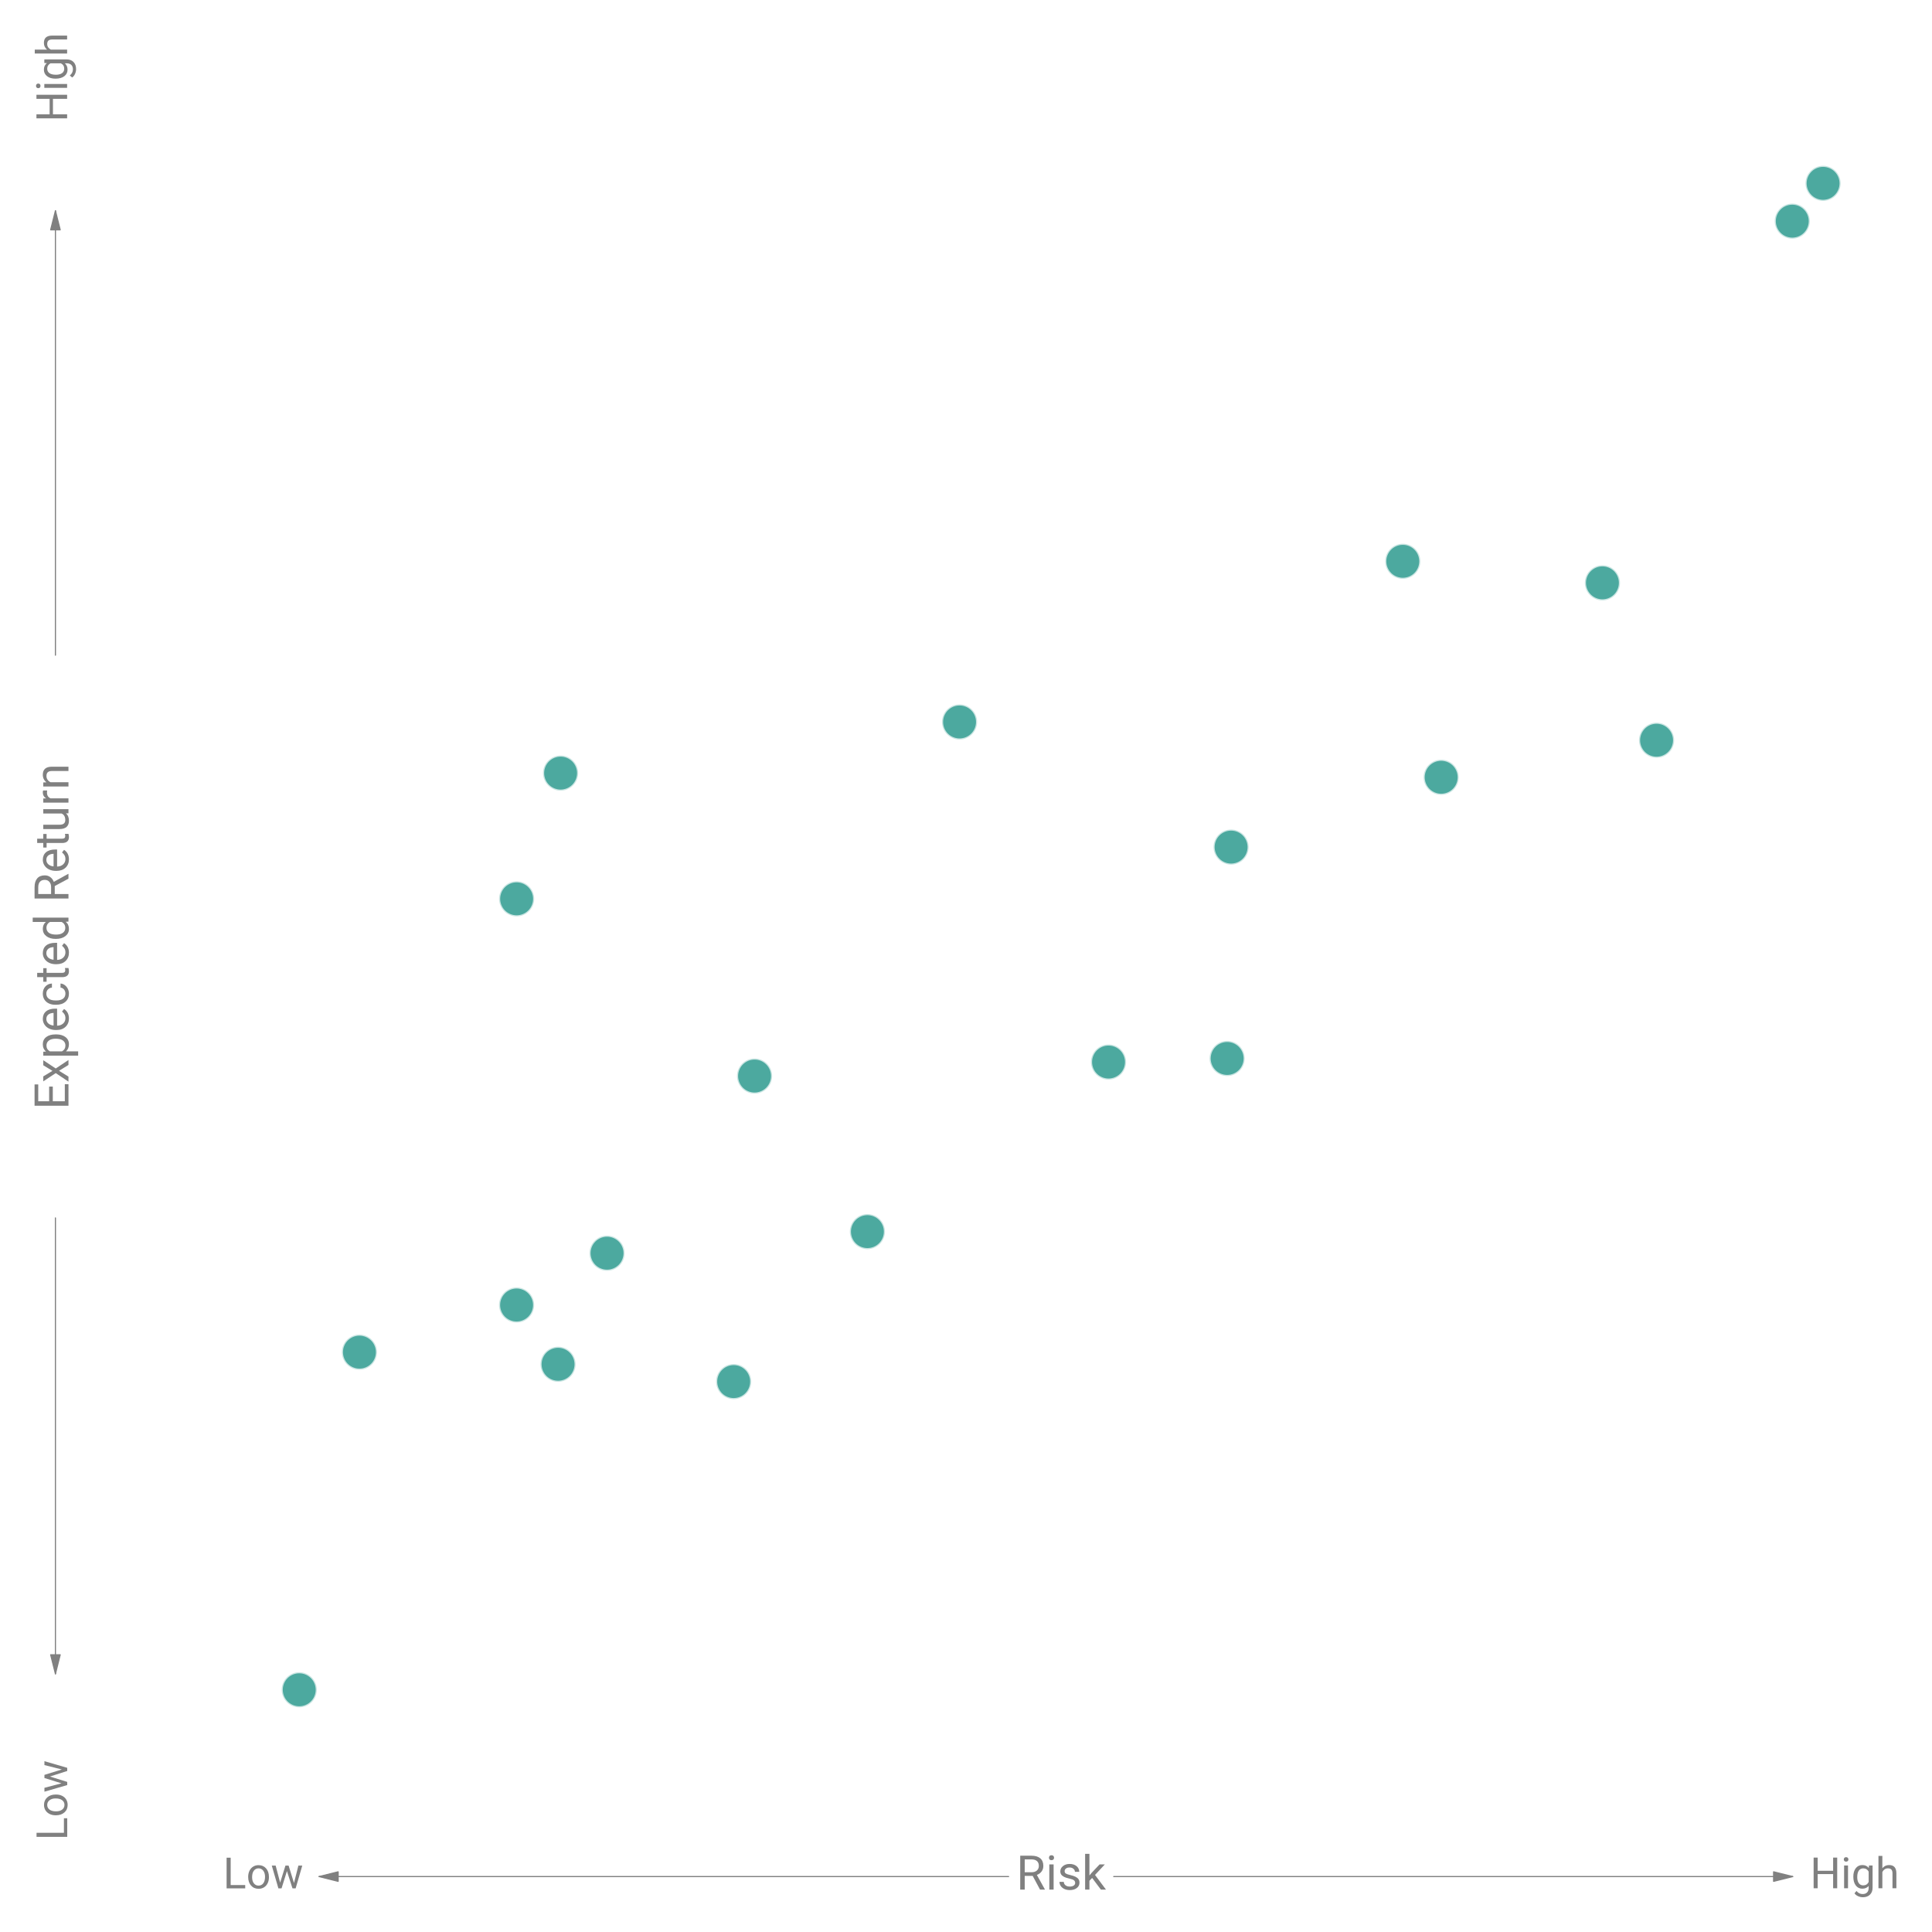
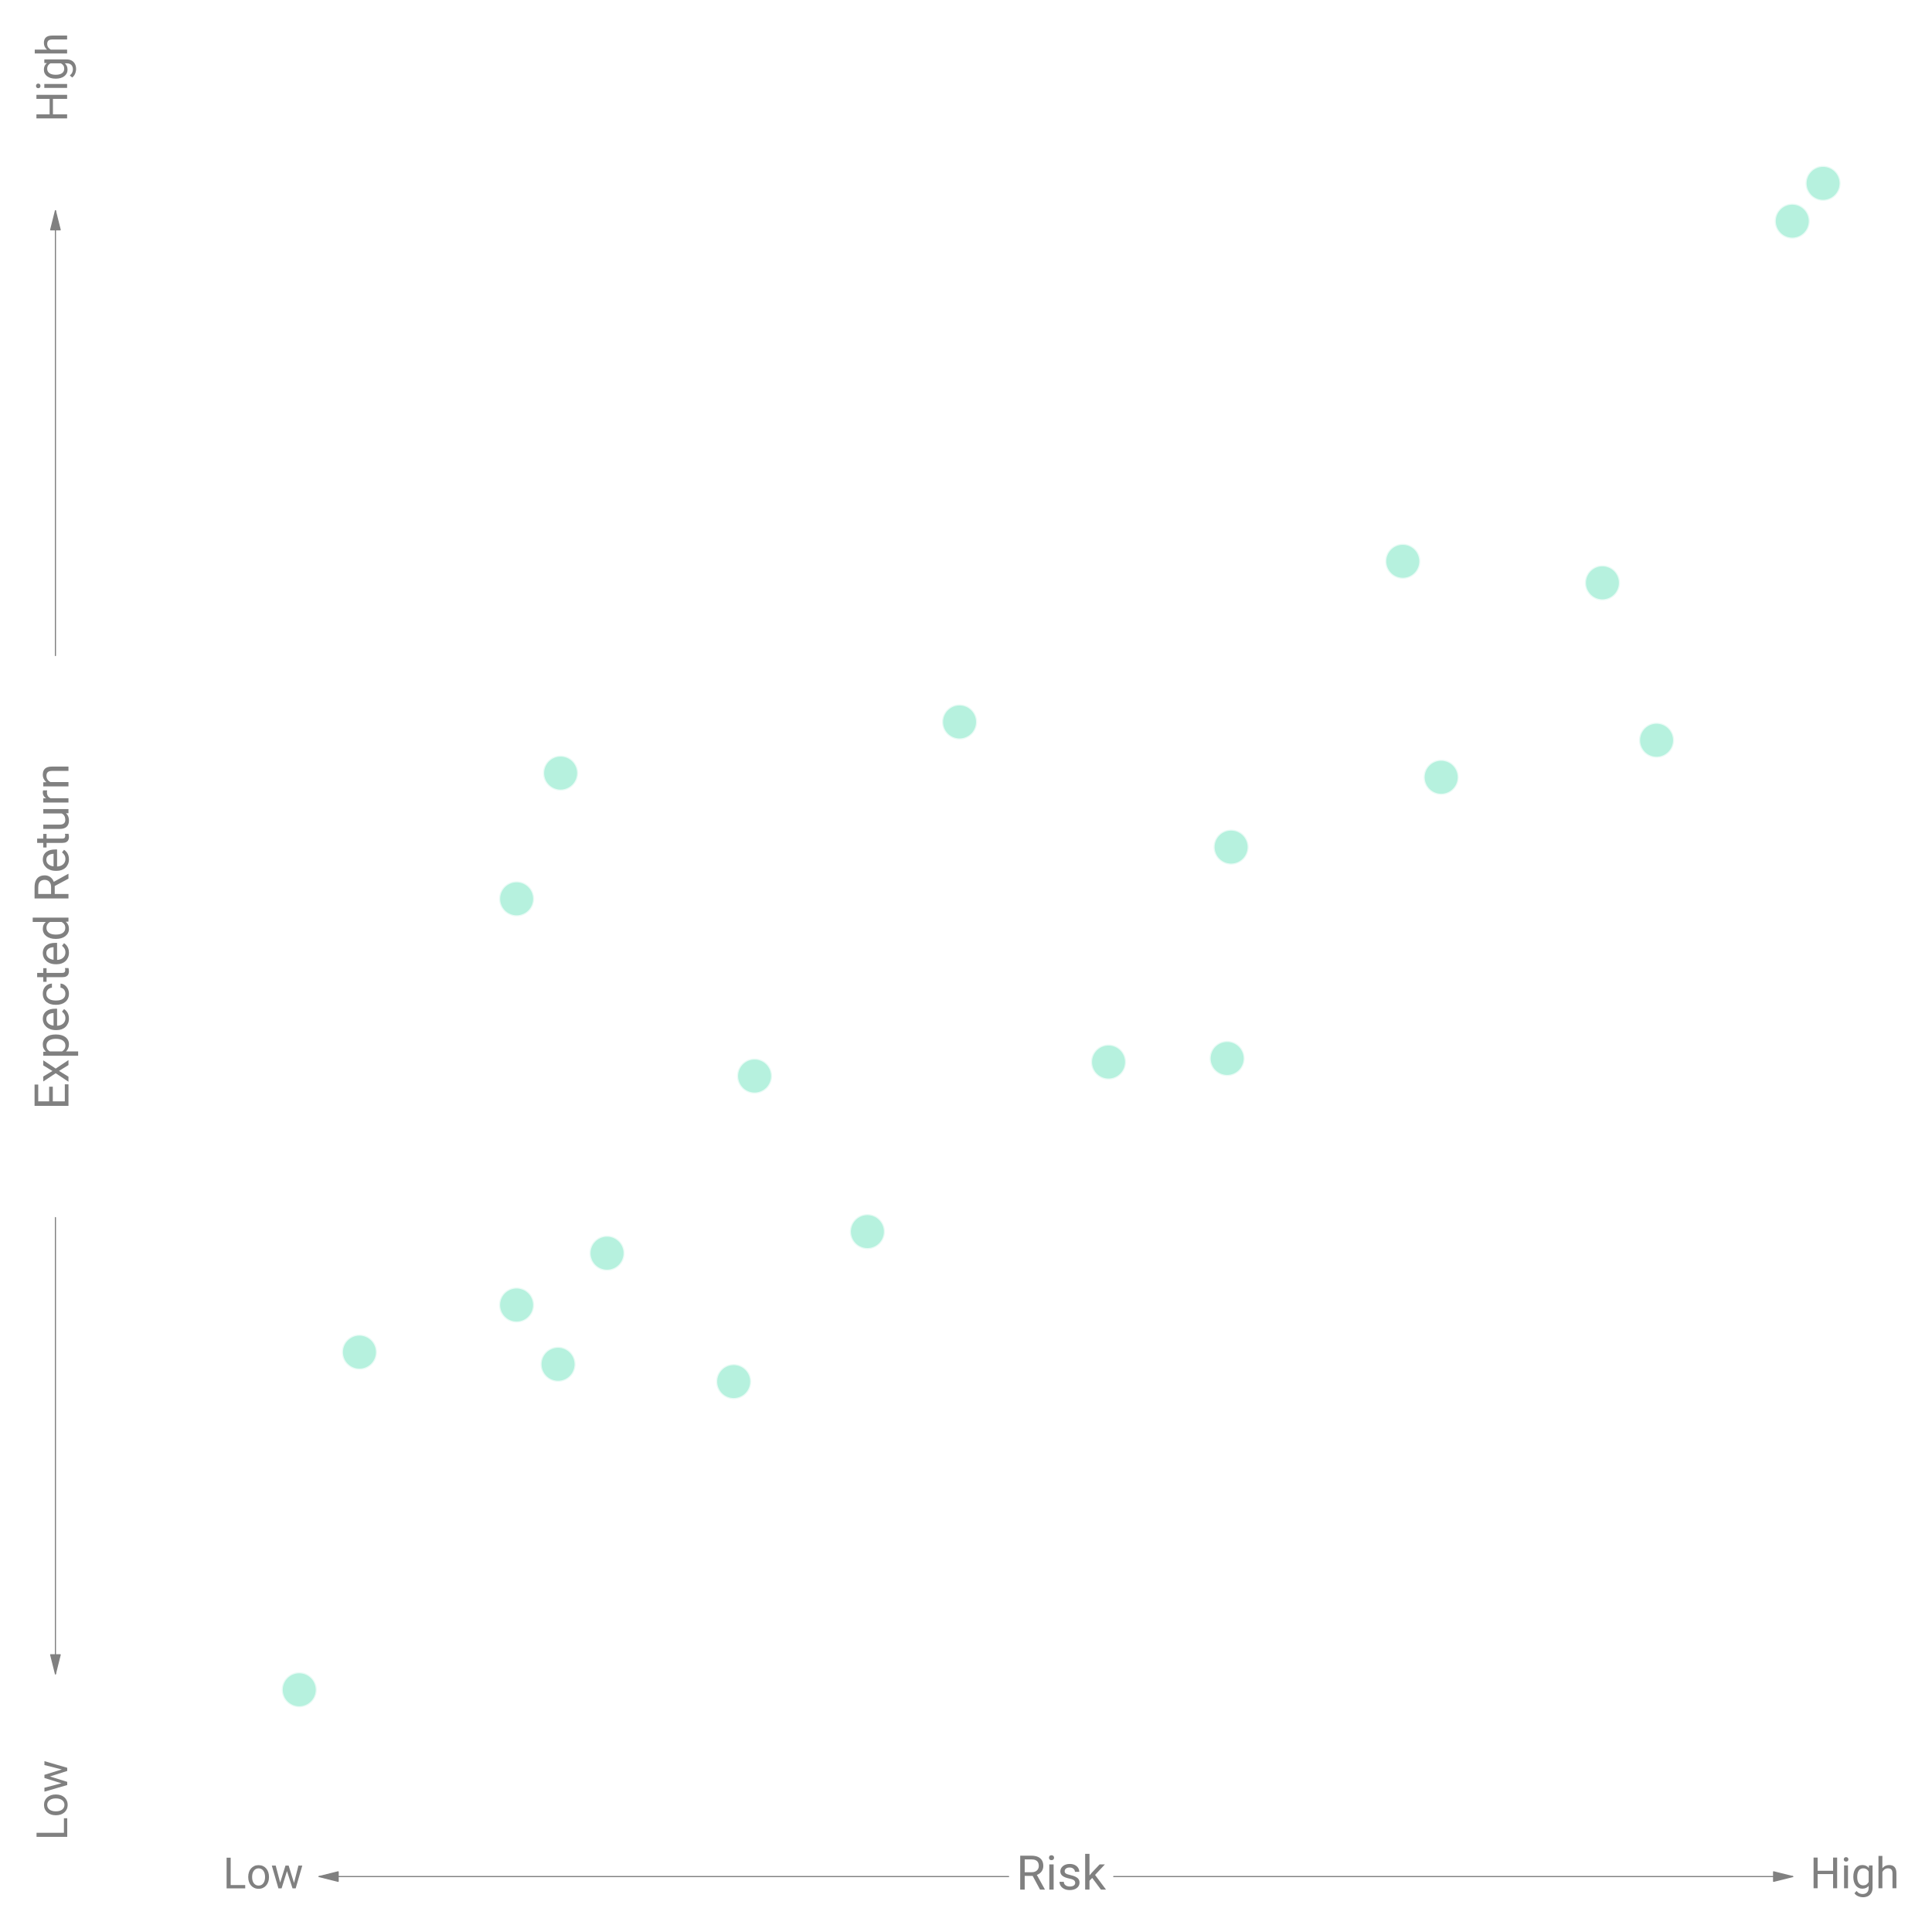
<svg xmlns="http://www.w3.org/2000/svg" xmlns:xlink="http://www.w3.org/1999/xlink" width="425.382pt" height="425.388pt" viewBox="0 0 425.382 425.388" version="1.1">
  <defs>
    <style type="text/css">*{stroke-linejoin: round; stroke-linecap: butt}</style>
  </defs>
  <g id="figure_1">
    <g id="patch_1">
      <path d="M -0 425.388  L 425.382 425.388  L 425.382 0  L -0 0  z " style="fill: #ffffff" />
    </g>
    <g id="axes_1">
      <g id="patch_2">
        <path d="M 49.111 405.223  L 418.182 405.223  L 418.182 7.2  L 49.111 7.2  z " style="fill: #ffffff" />
      </g>
      <g id="matplotlib.axis_1" />
      <g id="matplotlib.axis_2" />
      <g id="PathCollection_1">
        <defs>
-           <path id="m3b3a801d6e" d="M 0 3.873  C 1.027 3.873 2.012 3.465 2.739 2.739  C 3.465 2.012 3.873 1.027 3.873 0  C 3.873 -1.027 3.465 -2.012 2.739 -2.739  C 2.012 -3.465 1.027 -3.873 0 -3.873  C -1.027 -3.873 -2.012 -3.465 -2.739 -2.739  C -3.465 -2.012 -3.873 -1.027 -3.873 0  C -3.873 1.027 -3.465 2.012 -2.739 2.739  C -2.012 3.465 -1.027 3.873 0 3.873  z " style="stroke: #ffffff; stroke-opacity: 0.7; stroke-width: 0.5" />
+           <path id="md5b2747bf2" d="M 0 3.873  C 1.027 3.873 2.012 3.465 2.739 2.739  C 3.465 2.012 3.873 1.027 3.873 0  C 3.873 -1.027 3.465 -2.012 2.739 -2.739  C 2.012 -3.465 1.027 -3.873 0 -3.873  C -1.027 -3.873 -2.012 -3.465 -2.739 -2.739  C -3.465 -2.012 -3.873 -1.027 -3.873 0  C -3.873 1.027 -3.465 2.012 -2.739 2.739  C -2.012 3.465 -1.027 3.873 0 3.873  z " style="stroke: #ffffff; stroke-opacity: 0.7; stroke-width: 0.5" />
        </defs>
        <g clip-path="url(#pc17c2f0ea6)">
-           <use xlink:href="#m3b3a801d6e" x="190.985" y="271.177" style="fill: #008577; fill-opacity: 0.7; stroke: #ffffff; stroke-opacity: 0.7; stroke-width: 0.5" />
-           <use xlink:href="#m3b3a801d6e" x="394.622" y="48.692" style="fill: #008577; fill-opacity: 0.7; stroke: #ffffff; stroke-opacity: 0.7; stroke-width: 0.5" />
-           <use xlink:href="#m3b3a801d6e" x="317.32" y="171.138" style="fill: #008577; fill-opacity: 0.7; stroke: #ffffff; stroke-opacity: 0.7; stroke-width: 0.5" />
-           <use xlink:href="#m3b3a801d6e" x="270.195" y="233.05" style="fill: #008577; fill-opacity: 0.7; stroke: #ffffff; stroke-opacity: 0.7; stroke-width: 0.5" />
-           <use xlink:href="#m3b3a801d6e" x="113.753" y="197.902" style="fill: #008577; fill-opacity: 0.7; stroke: #ffffff; stroke-opacity: 0.7; stroke-width: 0.5" />
-           <use xlink:href="#m3b3a801d6e" x="113.745" y="287.339" style="fill: #008577; fill-opacity: 0.7; stroke: #ffffff; stroke-opacity: 0.7; stroke-width: 0.5" />
-           <use xlink:href="#m3b3a801d6e" x="79.14" y="297.715" style="fill: #008577; fill-opacity: 0.7; stroke: #ffffff; stroke-opacity: 0.7; stroke-width: 0.5" />
-           <use xlink:href="#m3b3a801d6e" x="364.744" y="162.986" style="fill: #008577; fill-opacity: 0.7; stroke: #ffffff; stroke-opacity: 0.7; stroke-width: 0.5" />
-           <use xlink:href="#m3b3a801d6e" x="271.063" y="186.511" style="fill: #008577; fill-opacity: 0.7; stroke: #ffffff; stroke-opacity: 0.7; stroke-width: 0.5" />
-           <use xlink:href="#m3b3a801d6e" x="308.865" y="123.588" style="fill: #008577; fill-opacity: 0.7; stroke: #ffffff; stroke-opacity: 0.7; stroke-width: 0.5" />
-           <use xlink:href="#m3b3a801d6e" x="65.887" y="372.055" style="fill: #008577; fill-opacity: 0.7; stroke: #ffffff; stroke-opacity: 0.7; stroke-width: 0.5" />
-           <use xlink:href="#m3b3a801d6e" x="401.406" y="40.369" style="fill: #008577; fill-opacity: 0.7; stroke: #ffffff; stroke-opacity: 0.7; stroke-width: 0.5" />
-           <use xlink:href="#m3b3a801d6e" x="352.821" y="128.331" style="fill: #008577; fill-opacity: 0.7; stroke: #ffffff; stroke-opacity: 0.7; stroke-width: 0.5" />
-           <use xlink:href="#m3b3a801d6e" x="133.659" y="275.929" style="fill: #008577; fill-opacity: 0.7; stroke: #ffffff; stroke-opacity: 0.7; stroke-width: 0.5" />
-           <use xlink:href="#m3b3a801d6e" x="122.874" y="300.386" style="fill: #008577; fill-opacity: 0.7; stroke: #ffffff; stroke-opacity: 0.7; stroke-width: 0.5" />
-           <use xlink:href="#m3b3a801d6e" x="123.432" y="170.221" style="fill: #008577; fill-opacity: 0.7; stroke: #ffffff; stroke-opacity: 0.7; stroke-width: 0.5" />
-           <use xlink:href="#m3b3a801d6e" x="166.14" y="236.924" style="fill: #008577; fill-opacity: 0.7; stroke: #ffffff; stroke-opacity: 0.7; stroke-width: 0.5" />
-           <use xlink:href="#m3b3a801d6e" x="244.076" y="233.838" style="fill: #008577; fill-opacity: 0.7; stroke: #ffffff; stroke-opacity: 0.7; stroke-width: 0.5" />
-           <use xlink:href="#m3b3a801d6e" x="211.274" y="158.96" style="fill: #008577; fill-opacity: 0.7; stroke: #ffffff; stroke-opacity: 0.7; stroke-width: 0.5" />
-           <use xlink:href="#m3b3a801d6e" x="161.541" y="304.199" style="fill: #008577; fill-opacity: 0.7; stroke: #ffffff; stroke-opacity: 0.7; stroke-width: 0.5" />
+           <use xlink:href="#md5b2747bf2" x="190.985" y="271.177" style="fill: #97ecd0; fill-opacity: 0.7; stroke: #ffffff; stroke-opacity: 0.7; stroke-width: 0.5" />
+           <use xlink:href="#md5b2747bf2" x="394.622" y="48.692" style="fill: #97ecd0; fill-opacity: 0.7; stroke: #ffffff; stroke-opacity: 0.7; stroke-width: 0.5" />
+           <use xlink:href="#md5b2747bf2" x="317.32" y="171.138" style="fill: #97ecd0; fill-opacity: 0.7; stroke: #ffffff; stroke-opacity: 0.7; stroke-width: 0.5" />
+           <use xlink:href="#md5b2747bf2" x="270.195" y="233.05" style="fill: #97ecd0; fill-opacity: 0.7; stroke: #ffffff; stroke-opacity: 0.7; stroke-width: 0.5" />
+           <use xlink:href="#md5b2747bf2" x="113.753" y="197.902" style="fill: #97ecd0; fill-opacity: 0.7; stroke: #ffffff; stroke-opacity: 0.7; stroke-width: 0.5" />
+           <use xlink:href="#md5b2747bf2" x="113.745" y="287.339" style="fill: #97ecd0; fill-opacity: 0.7; stroke: #ffffff; stroke-opacity: 0.7; stroke-width: 0.5" />
+           <use xlink:href="#md5b2747bf2" x="79.14" y="297.715" style="fill: #97ecd0; fill-opacity: 0.7; stroke: #ffffff; stroke-opacity: 0.7; stroke-width: 0.5" />
+           <use xlink:href="#md5b2747bf2" x="364.744" y="162.986" style="fill: #97ecd0; fill-opacity: 0.7; stroke: #ffffff; stroke-opacity: 0.7; stroke-width: 0.5" />
+           <use xlink:href="#md5b2747bf2" x="271.063" y="186.511" style="fill: #97ecd0; fill-opacity: 0.7; stroke: #ffffff; stroke-opacity: 0.7; stroke-width: 0.5" />
+           <use xlink:href="#md5b2747bf2" x="308.865" y="123.588" style="fill: #97ecd0; fill-opacity: 0.7; stroke: #ffffff; stroke-opacity: 0.7; stroke-width: 0.5" />
+           <use xlink:href="#md5b2747bf2" x="65.887" y="372.055" style="fill: #97ecd0; fill-opacity: 0.7; stroke: #ffffff; stroke-opacity: 0.7; stroke-width: 0.5" />
+           <use xlink:href="#md5b2747bf2" x="401.406" y="40.369" style="fill: #97ecd0; fill-opacity: 0.7; stroke: #ffffff; stroke-opacity: 0.7; stroke-width: 0.5" />
+           <use xlink:href="#md5b2747bf2" x="352.821" y="128.331" style="fill: #97ecd0; fill-opacity: 0.7; stroke: #ffffff; stroke-opacity: 0.7; stroke-width: 0.5" />
+           <use xlink:href="#md5b2747bf2" x="133.659" y="275.929" style="fill: #97ecd0; fill-opacity: 0.7; stroke: #ffffff; stroke-opacity: 0.7; stroke-width: 0.5" />
+           <use xlink:href="#md5b2747bf2" x="122.874" y="300.386" style="fill: #97ecd0; fill-opacity: 0.7; stroke: #ffffff; stroke-opacity: 0.7; stroke-width: 0.5" />
+           <use xlink:href="#md5b2747bf2" x="123.432" y="170.221" style="fill: #97ecd0; fill-opacity: 0.7; stroke: #ffffff; stroke-opacity: 0.7; stroke-width: 0.5" />
+           <use xlink:href="#md5b2747bf2" x="166.14" y="236.924" style="fill: #97ecd0; fill-opacity: 0.7; stroke: #ffffff; stroke-opacity: 0.7; stroke-width: 0.5" />
+           <use xlink:href="#md5b2747bf2" x="244.076" y="233.838" style="fill: #97ecd0; fill-opacity: 0.7; stroke: #ffffff; stroke-opacity: 0.7; stroke-width: 0.5" />
+           <use xlink:href="#md5b2747bf2" x="211.274" y="158.96" style="fill: #97ecd0; fill-opacity: 0.7; stroke: #ffffff; stroke-opacity: 0.7; stroke-width: 0.5" />
+           <use xlink:href="#md5b2747bf2" x="161.541" y="304.199" style="fill: #97ecd0; fill-opacity: 0.7; stroke: #ffffff; stroke-opacity: 0.7; stroke-width: 0.5" />
        </g>
      </g>
      <g id="text_1">
        <g style="fill: #808080" transform="translate(49.111 415.7813) scale(0.095 -0.095)">
          <defs>
-             <path id="Roboto-Regular-4c" d="M 1131 491  L 3288 491  L 3288 0  L 528 0  L 528 4550  L 1131 4550  L 1131 491  z " transform="scale(0.015625)" />
-             <path id="Roboto-Regular-6f" d="M 284 1722  Q 284 2219 479 2616  Q 675 3013 1023 3228  Q 1372 3444 1819 3444  Q 2509 3444 2936 2966  Q 3363 2488 3363 1694  L 3363 1653  Q 3363 1159 3173 767  Q 2984 375 2632 156  Q 2281 -63 1825 -63  Q 1138 -63 711 415  Q 284 894 284 1681  L 284 1722  z M 866 1653  Q 866 1091 1127 750  Q 1388 409 1825 409  Q 2266 409 2525 754  Q 2784 1100 2784 1722  Q 2784 2278 2520 2623  Q 2256 2969 1819 2969  Q 1391 2969 1128 2628  Q 866 2288 866 1653  z " transform="scale(0.015625)" />
-             <path id="Roboto-Regular-77" d="M 3431 797  L 4081 3381  L 4659 3381  L 3675 0  L 3206 0  L 2384 2563  L 1584 0  L 1116 0  L 134 3381  L 709 3381  L 1375 850  L 2163 3381  L 2628 3381  L 3431 797  z " transform="scale(0.015625)" />
+             <path id="Roboto-Regular-4c" d="M 3288 491  L 3288 0  L 1013 0  L 1013 491  L 3288 491  z M 1131 4550  L 1131 0  L 528 0  L 528 4550  L 1131 4550  z " transform="scale(0.015625)" />
+             <path id="Roboto-Regular-6f" d="M 288 1653  L 288 1725  Q 288 2091 394 2405  Q 500 2719 700 2951  Q 900 3184 1184 3314  Q 1469 3444 1822 3444  Q 2178 3444 2464 3314  Q 2750 3184 2951 2951  Q 3153 2719 3259 2405  Q 3366 2091 3366 1725  L 3366 1653  Q 3366 1288 3259 975  Q 3153 663 2951 430  Q 2750 197 2467 67  Q 2184 -63 1828 -63  Q 1472 -63 1187 67  Q 903 197 701 430  Q 500 663 394 975  Q 288 1288 288 1653  z M 866 1725  L 866 1653  Q 866 1400 925 1176  Q 984 953 1104 781  Q 1225 609 1406 511  Q 1588 413 1828 413  Q 2066 413 2245 511  Q 2425 609 2544 781  Q 2663 953 2723 1176  Q 2784 1400 2784 1653  L 2784 1725  Q 2784 1975 2723 2198  Q 2663 2422 2542 2595  Q 2422 2769 2242 2869  Q 2063 2969 1822 2969  Q 1584 2969 1404 2869  Q 1225 2769 1104 2595  Q 984 2422 925 2198  Q 866 1975 866 1725  z " transform="scale(0.015625)" />
+             <path id="Roboto-Regular-77" d="M 1297 600  L 2166 3381  L 2547 3381  L 2472 2828  L 1588 0  L 1216 0  L 1297 600  z M 713 3381  L 1453 569  L 1506 0  L 1116 0  L 134 3381  L 713 3381  z M 3378 591  L 4084 3381  L 4659 3381  L 3678 0  L 3291 0  L 3378 591  z M 2631 3381  L 3481 647  L 3578 0  L 3209 0  L 2300 2834  L 2225 3381  L 2631 3381  z " transform="scale(0.015625)" />
          </defs>
          <use xlink:href="#Roboto-Regular-4c" />
-           <use xlink:href="#Roboto-Regular-6f" transform="translate(53.80859 0)" />
-           <use xlink:href="#Roboto-Regular-77" transform="translate(110.8398 0)" />
+           <use xlink:href="#Roboto-Regular-6f" transform="translate(53.85742 0)" />
+           <use xlink:href="#Roboto-Regular-77" transform="translate(110.8887 0)" />
        </g>
      </g>
      <g id="text_2">
-         <g style="fill: #808080" transform="translate(398.5407 415.7583) scale(0.095 -0.095)">
+         <g style="fill: #808080" transform="translate(398.5274 415.756) scale(0.095 -0.095)">
          <defs>
-             <path id="Roboto-Regular-48" d="M 4025 0  L 3422 0  L 3422 2103  L 1128 2103  L 1128 0  L 528 0  L 528 4550  L 1128 4550  L 1128 2594  L 3422 2594  L 3422 4550  L 4025 4550  L 4025 0  z " transform="scale(0.015625)" />
-             <path id="Roboto-Regular-69" d="M 1066 0  L 488 0  L 488 3381  L 1066 3381  L 1066 0  z M 441 4278  Q 441 4419 527 4516  Q 613 4613 781 4613  Q 950 4613 1037 4516  Q 1125 4419 1125 4278  Q 1125 4138 1037 4044  Q 950 3950 781 3950  Q 613 3950 527 4044  Q 441 4138 441 4278  z " transform="scale(0.015625)" />
-             <path id="Roboto-Regular-67" d="M 300 1719  Q 300 2509 665 2976  Q 1031 3444 1634 3444  Q 2253 3444 2600 3006  L 2628 3381  L 3156 3381  L 3156 81  Q 3156 -575 2767 -953  Q 2378 -1331 1722 -1331  Q 1356 -1331 1006 -1175  Q 656 -1019 472 -747  L 772 -400  Q 1144 -859 1681 -859  Q 2103 -859 2339 -621  Q 2575 -384 2575 47  L 2575 338  Q 2228 -63 1628 -63  Q 1034 -63 667 415  Q 300 894 300 1719  z M 881 1653  Q 881 1081 1115 754  Q 1350 428 1772 428  Q 2319 428 2575 925  L 2575 2469  Q 2309 2953 1778 2953  Q 1356 2953 1118 2625  Q 881 2297 881 1653  z " transform="scale(0.015625)" />
-             <path id="Roboto-Regular-68" d="M 1016 2972  Q 1400 3444 2016 3444  Q 3088 3444 3097 2234  L 3097 0  L 2519 0  L 2519 2238  Q 2516 2603 2352 2778  Q 2188 2953 1841 2953  Q 1559 2953 1346 2803  Q 1134 2653 1016 2409  L 1016 0  L 438 0  L 438 4800  L 1016 4800  L 1016 2972  z " transform="scale(0.015625)" />
+             <path id="Roboto-Regular-48" d="M 3500 2594  L 3500 2103  L 1038 2103  L 1038 2594  L 3500 2594  z M 1131 4550  L 1131 0  L 528 0  L 528 4550  L 1131 4550  z M 4025 4550  L 4025 0  L 3425 0  L 3425 4550  L 4025 4550  z " transform="scale(0.015625)" />
+             <path id="Roboto-Regular-69" d="M 1069 3381  L 1069 0  L 488 0  L 488 3381  L 1069 3381  z M 444 4278  Q 444 4419 530 4516  Q 616 4613 784 4613  Q 950 4613 1039 4516  Q 1128 4419 1128 4278  Q 1128 4144 1039 4048  Q 950 3953 784 3953  Q 616 3953 530 4048  Q 444 4144 444 4278  z " transform="scale(0.015625)" />
+             <path id="Roboto-Regular-67" d="M 2631 3381  L 3156 3381  L 3156 72  Q 3156 -375 2975 -690  Q 2794 -1006 2470 -1170  Q 2147 -1334 1725 -1334  Q 1550 -1334 1314 -1279  Q 1078 -1225 851 -1095  Q 625 -966 472 -747  L 775 -403  Q 988 -659 1220 -759  Q 1453 -859 1681 -859  Q 1956 -859 2156 -756  Q 2356 -653 2467 -451  Q 2578 -250 2578 44  L 2578 2638  L 2631 3381  z M 303 1653  L 303 1719  Q 303 2106 395 2423  Q 488 2741 661 2969  Q 834 3197 1081 3320  Q 1328 3444 1638 3444  Q 1956 3444 2195 3333  Q 2434 3222 2601 3011  Q 2769 2800 2866 2503  Q 2963 2206 3000 1831  L 3000 1544  Q 2966 1172 2867 875  Q 2769 578 2601 368  Q 2434 159 2193 48  Q 1953 -63 1631 -63  Q 1328 -63 1083 65  Q 838 194 663 425  Q 488 656 395 970  Q 303 1284 303 1653  z M 881 1719  L 881 1653  Q 881 1400 932 1178  Q 984 956 1092 787  Q 1200 619 1369 523  Q 1538 428 1772 428  Q 2059 428 2246 550  Q 2434 672 2545 872  Q 2656 1072 2719 1306  L 2719 2059  Q 2684 2231 2614 2392  Q 2544 2553 2433 2679  Q 2322 2806 2159 2881  Q 1997 2956 1778 2956  Q 1541 2956 1370 2857  Q 1200 2759 1092 2589  Q 984 2419 932 2195  Q 881 1972 881 1719  z " transform="scale(0.015625)" />
+             <path id="Roboto-Regular-68" d="M 1019 4800  L 1019 0  L 441 0  L 441 4800  L 1019 4800  z M 881 1819  L 641 1828  Q 644 2175 744 2470  Q 844 2766 1025 2984  Q 1206 3203 1457 3323  Q 1709 3444 2016 3444  Q 2266 3444 2466 3376  Q 2666 3309 2808 3162  Q 2950 3016 3025 2783  Q 3100 2550 3100 2216  L 3100 0  L 2519 0  L 2519 2222  Q 2519 2488 2441 2648  Q 2363 2809 2213 2882  Q 2063 2956 1844 2956  Q 1628 2956 1451 2865  Q 1275 2775 1148 2615  Q 1022 2456 951 2251  Q 881 2047 881 1819  z " transform="scale(0.015625)" />
          </defs>
          <use xlink:href="#Roboto-Regular-48" />
-           <use xlink:href="#Roboto-Regular-69" transform="translate(71.28906 0)" />
-           <use xlink:href="#Roboto-Regular-67" transform="translate(95.55664 0)" />
-           <use xlink:href="#Roboto-Regular-68" transform="translate(151.6602 0)" />
+           <use xlink:href="#Roboto-Regular-69" transform="translate(71.33789 0)" />
+           <use xlink:href="#Roboto-Regular-67" transform="translate(95.6543 0)" />
+           <use xlink:href="#Roboto-Regular-68" transform="translate(151.8066 0)" />
        </g>
      </g>
      <g id="text_3">
-         <g style="fill: #808080" transform="translate(223.7716 416.0547) scale(0.105 -0.105)">
+         <g style="fill: #808080" transform="translate(223.7642 416.0547) scale(0.105 -0.105)">
          <defs>
-             <path id="Roboto-Regular-52" d="M 2197 1841  L 1128 1841  L 1128 0  L 525 0  L 525 4550  L 2031 4550  Q 2800 4550 3214 4200  Q 3628 3850 3628 3181  Q 3628 2756 3398 2440  Q 3169 2125 2759 1969  L 3828 38  L 3828 0  L 3184 0  L 2197 1841  z M 1128 2331  L 2050 2331  Q 2497 2331 2761 2562  Q 3025 2794 3025 3181  Q 3025 3603 2773 3828  Q 2522 4053 2047 4056  L 1128 4056  L 1128 2331  z " transform="scale(0.015625)" />
-             <path id="Roboto-Regular-73" d="M 2406 897  Q 2406 1131 2229 1261  Q 2053 1391 1614 1484  Q 1175 1578 917 1709  Q 659 1841 536 2022  Q 413 2203 413 2453  Q 413 2869 764 3156  Q 1116 3444 1663 3444  Q 2238 3444 2595 3147  Q 2953 2850 2953 2388  L 2372 2388  Q 2372 2625 2170 2797  Q 1969 2969 1663 2969  Q 1347 2969 1169 2831  Q 991 2694 991 2472  Q 991 2263 1156 2156  Q 1322 2050 1755 1953  Q 2188 1856 2456 1722  Q 2725 1588 2854 1398  Q 2984 1209 2984 938  Q 2984 484 2621 210  Q 2259 -63 1681 -63  Q 1275 -63 962 81  Q 650 225 473 483  Q 297 741 297 1041  L 875 1041  Q 891 750 1108 579  Q 1325 409 1681 409  Q 2009 409 2207 542  Q 2406 675 2406 897  z " transform="scale(0.015625)" />
-             <path id="Roboto-Regular-6b" d="M 1381 1566  L 1019 1188  L 1019 0  L 441 0  L 441 4800  L 1019 4800  L 1019 1897  L 1328 2269  L 2381 3381  L 3084 3381  L 1769 1969  L 3238 0  L 2559 0  L 1381 1566  z " transform="scale(0.015625)" />
+             <path id="Roboto-Regular-52" d="M 528 4550  L 2034 4550  Q 2547 4550 2901 4394  Q 3256 4238 3442 3933  Q 3628 3628 3628 3184  Q 3628 2872 3501 2614  Q 3375 2356 3139 2176  Q 2903 1997 2575 1909  L 2406 1844  L 991 1844  L 984 2334  L 2053 2334  Q 2378 2334 2593 2448  Q 2809 2563 2918 2756  Q 3028 2950 3028 3184  Q 3028 3447 2925 3644  Q 2822 3841 2601 3948  Q 2381 4056 2034 4056  L 1131 4056  L 1131 0  L 528 0  L 528 4550  z M 3188 0  L 2081 2063  L 2709 2066  L 3831 38  L 3831 0  L 3188 0  z " transform="scale(0.015625)" />
+             <path id="Roboto-Regular-73" d="M 2409 897  Q 2409 1022 2354 1130  Q 2300 1238 2133 1327  Q 1966 1416 1631 1481  Q 1350 1541 1123 1622  Q 897 1703 739 1818  Q 581 1934 497 2090  Q 413 2247 413 2456  Q 413 2656 502 2834  Q 591 3013 755 3150  Q 919 3288 1150 3366  Q 1381 3444 1666 3444  Q 2072 3444 2359 3300  Q 2647 3156 2800 2917  Q 2953 2678 2953 2388  L 2375 2388  Q 2375 2528 2292 2661  Q 2209 2794 2051 2881  Q 1894 2969 1666 2969  Q 1425 2969 1276 2895  Q 1128 2822 1061 2709  Q 994 2597 994 2472  Q 994 2378 1026 2304  Q 1059 2231 1143 2170  Q 1228 2109 1381 2056  Q 1534 2003 1772 1950  Q 2188 1856 2456 1725  Q 2725 1594 2856 1403  Q 2988 1213 2988 941  Q 2988 719 2895 534  Q 2803 350 2629 217  Q 2456 84 2217 10  Q 1978 -63 1681 -63  Q 1234 -63 925 96  Q 616 256 456 509  Q 297 763 297 1044  L 878 1044  Q 891 806 1016 667  Q 1141 528 1322 470  Q 1503 413 1681 413  Q 1919 413 2080 475  Q 2241 538 2325 647  Q 2409 756 2409 897  z " transform="scale(0.015625)" />
+             <path id="Roboto-Regular-6b" d="M 1022 4800  L 1022 0  L 441 0  L 441 4800  L 1022 4800  z M 3088 3381  L 1613 1803  L 788 947  L 741 1563  L 1331 2269  L 2381 3381  L 3088 3381  z M 2559 0  L 1353 1613  L 1653 2128  L 3241 0  L 2559 0  z " transform="scale(0.015625)" />
          </defs>
          <use xlink:href="#Roboto-Regular-52" />
-           <use xlink:href="#Roboto-Regular-69" transform="translate(61.57227 0)" />
-           <use xlink:href="#Roboto-Regular-73" transform="translate(85.83984 0)" />
-           <use xlink:href="#Roboto-Regular-6b" transform="translate(137.4023 0)" />
+           <use xlink:href="#Roboto-Regular-69" transform="translate(61.62109 0)" />
+           <use xlink:href="#Roboto-Regular-73" transform="translate(85.9375 0)" />
+           <use xlink:href="#Roboto-Regular-6b" transform="translate(137.5488 0)" />
        </g>
      </g>
      <g id="patch_3">
        <path d="M 222.075 413.184  Q 145.907 413.184 70.256 413.184  " style="fill: none; stroke: #808080; stroke-width: 0.25; stroke-linecap: round" />
        <path d="M 74.456 414.234  L 70.256 413.184  L 74.456 412.134  z " style="fill: #808080; stroke: #808080; stroke-width: 0.25; stroke-linecap: round" />
      </g>
      <g id="patch_4">
        <path d="M 245.217 413.184  Q 320.222 413.184 394.711 413.184  " style="fill: none; stroke: #808080; stroke-width: 0.25; stroke-linecap: round" />
        <path d="M 390.511 412.134  L 394.711 413.184  L 390.511 414.234  z " style="fill: #808080; stroke: #808080; stroke-width: 0.25; stroke-linecap: round" />
      </g>
      <g id="text_4">
        <g style="fill: #808080" transform="translate(14.80156 405.2231) rotate(-90) scale(0.095 -0.095)">
          <use xlink:href="#Roboto-Regular-4c" />
-           <use xlink:href="#Roboto-Regular-6f" transform="translate(53.80859 0)" />
-           <use xlink:href="#Roboto-Regular-77" transform="translate(110.8398 0)" />
+           <use xlink:href="#Roboto-Regular-6f" transform="translate(53.85742 0)" />
+           <use xlink:href="#Roboto-Regular-77" transform="translate(110.8887 0)" />
        </g>
      </g>
      <g id="text_5">
-         <g style="fill: #808080" transform="translate(14.77856 26.84125) rotate(-90) scale(0.095 -0.095)">
+         <g style="fill: #808080" transform="translate(14.77633 26.85461) rotate(-90) scale(0.095 -0.095)">
          <use xlink:href="#Roboto-Regular-48" />
-           <use xlink:href="#Roboto-Regular-69" transform="translate(71.28906 0)" />
-           <use xlink:href="#Roboto-Regular-67" transform="translate(95.55664 0)" />
-           <use xlink:href="#Roboto-Regular-68" transform="translate(151.6602 0)" />
+           <use xlink:href="#Roboto-Regular-69" transform="translate(71.33789 0)" />
+           <use xlink:href="#Roboto-Regular-67" transform="translate(95.6543 0)" />
+           <use xlink:href="#Roboto-Regular-68" transform="translate(151.8066 0)" />
        </g>
      </g>
      <g id="text_6">
-         <g style="fill: #808080" transform="translate(15.075 244.3274) rotate(-90) scale(0.105 -0.105)">
+         <g style="fill: #808080" transform="translate(15.075 244.3553) rotate(-90) scale(0.105 -0.105)">
          <defs>
-             <path id="Roboto-Regular-45" d="M 3100 2103  L 1128 2103  L 1128 491  L 3419 491  L 3419 0  L 528 0  L 528 4550  L 3388 4550  L 3388 4056  L 1128 4056  L 1128 2594  L 3100 2594  L 3100 2103  z " transform="scale(0.015625)" />
-             <path id="Roboto-Regular-78" d="M 1572 2147  L 2322 3381  L 2997 3381  L 1891 1709  L 3031 0  L 2363 0  L 1581 1266  L 800 0  L 128 0  L 1269 1709  L 163 3381  L 831 3381  L 1572 2147  z " transform="scale(0.015625)" />
-             <path id="Roboto-Regular-70" d="M 3294 1653  Q 3294 881 2941 409  Q 2588 -63 1984 -63  Q 1369 -63 1016 328  L 1016 -1300  L 438 -1300  L 438 3381  L 966 3381  L 994 3006  Q 1347 3444 1975 3444  Q 2584 3444 2939 2984  Q 3294 2525 3294 1706  L 3294 1653  z M 2716 1719  Q 2716 2291 2472 2622  Q 2228 2953 1803 2953  Q 1278 2953 1016 2488  L 1016 872  Q 1275 409 1809 409  Q 2225 409 2470 739  Q 2716 1069 2716 1719  z " transform="scale(0.015625)" />
-             <path id="Roboto-Regular-65" d="M 1841 -63  Q 1153 -63 722 389  Q 291 841 291 1597  L 291 1703  Q 291 2206 483 2601  Q 675 2997 1020 3220  Q 1366 3444 1769 3444  Q 2428 3444 2793 3009  Q 3159 2575 3159 1766  L 3159 1525  L 869 1525  Q 881 1025 1161 717  Q 1441 409 1872 409  Q 2178 409 2390 534  Q 2603 659 2763 866  L 3116 591  Q 2691 -63 1841 -63  z M 1769 2969  Q 1419 2969 1181 2714  Q 944 2459 888 2000  L 2581 2000  L 2581 2044  Q 2556 2484 2343 2726  Q 2131 2969 1769 2969  z " transform="scale(0.015625)" />
-             <path id="Roboto-Regular-63" d="M 1794 409  Q 2103 409 2334 596  Q 2566 784 2591 1066  L 3138 1066  Q 3122 775 2937 512  Q 2753 250 2445 93  Q 2138 -63 1794 -63  Q 1103 -63 695 398  Q 288 859 288 1659  L 288 1756  Q 288 2250 469 2634  Q 650 3019 989 3231  Q 1328 3444 1791 3444  Q 2359 3444 2736 3103  Q 3113 2763 3138 2219  L 2591 2219  Q 2566 2547 2342 2758  Q 2119 2969 1791 2969  Q 1350 2969 1108 2651  Q 866 2334 866 1734  L 866 1625  Q 866 1041 1106 725  Q 1347 409 1794 409  z " transform="scale(0.015625)" />
-             <path id="Roboto-Regular-74" d="M 1222 4200  L 1222 3381  L 1853 3381  L 1853 2934  L 1222 2934  L 1222 838  Q 1222 634 1306 532  Q 1391 431 1594 431  Q 1694 431 1869 469  L 1869 0  Q 1641 -63 1425 -63  Q 1038 -63 841 171  Q 644 406 644 838  L 644 2934  L 28 2934  L 28 3381  L 644 3381  L 644 4200  L 1222 4200  z " transform="scale(0.015625)" />
-             <path id="Roboto-Regular-64" d="M 297 1719  Q 297 2497 665 2970  Q 1034 3444 1631 3444  Q 2225 3444 2572 3038  L 2572 4800  L 3150 4800  L 3150 0  L 2619 0  L 2591 363  Q 2244 -63 1625 -63  Q 1038 -63 667 418  Q 297 900 297 1675  L 297 1719  z M 875 1653  Q 875 1078 1112 753  Q 1350 428 1769 428  Q 2319 428 2572 922  L 2572 2475  Q 2313 2953 1775 2953  Q 1350 2953 1112 2625  Q 875 2297 875 1653  z " transform="scale(0.015625)" />
+             <path id="Roboto-Regular-45" d="M 3419 491  L 3419 0  L 1009 0  L 1009 491  L 3419 491  z M 1131 4550  L 1131 0  L 528 0  L 528 4550  L 1131 4550  z M 3100 2594  L 3100 2103  L 1009 2103  L 1009 2594  L 3100 2594  z M 3388 4550  L 3388 4056  L 1009 4056  L 1009 4550  L 3388 4550  z " transform="scale(0.015625)" />
+             <path id="Roboto-Regular-78" d="M 831 3381  L 1572 2150  L 2322 3381  L 3000 3381  L 1894 1713  L 3034 0  L 2366 0  L 1584 1269  L 803 0  L 131 0  L 1269 1713  L 166 3381  L 831 3381  z " transform="scale(0.015625)" />
+             <path id="Roboto-Regular-70" d="M 1019 2731  L 1019 -1300  L 438 -1300  L 438 3381  L 969 3381  L 1019 2731  z M 3297 1719  L 3297 1653  Q 3297 1284 3209 970  Q 3122 656 2955 425  Q 2788 194 2544 65  Q 2300 -63 1984 -63  Q 1663 -63 1416 43  Q 1169 150 997 353  Q 825 556 723 840  Q 622 1125 584 1481  L 584 1831  Q 622 2206 725 2503  Q 828 2800 998 3011  Q 1169 3222 1412 3333  Q 1656 3444 1975 3444  Q 2294 3444 2541 3320  Q 2788 3197 2956 2969  Q 3125 2741 3211 2423  Q 3297 2106 3297 1719  z M 2716 1653  L 2716 1719  Q 2716 1972 2662 2195  Q 2609 2419 2498 2589  Q 2388 2759 2216 2857  Q 2044 2956 1806 2956  Q 1588 2956 1427 2881  Q 1266 2806 1153 2679  Q 1041 2553 970 2392  Q 900 2231 866 2059  L 866 1250  Q 928 1031 1040 839  Q 1153 647 1340 530  Q 1528 413 1813 413  Q 2047 413 2217 511  Q 2388 609 2498 781  Q 2609 953 2662 1176  Q 2716 1400 2716 1653  z " transform="scale(0.015625)" />
+             <path id="Roboto-Regular-65" d="M 1844 -63  Q 1491 -63 1205 57  Q 919 178 714 397  Q 509 616 400 916  Q 291 1216 291 1572  L 291 1703  Q 291 2116 412 2439  Q 534 2763 743 2988  Q 953 3213 1218 3328  Q 1484 3444 1769 3444  Q 2131 3444 2395 3319  Q 2659 3194 2828 2970  Q 2997 2747 3078 2445  Q 3159 2144 3159 1788  L 3159 1528  L 634 1528  L 634 2000  L 2581 2000  L 2581 2044  Q 2569 2269 2489 2481  Q 2409 2694 2237 2831  Q 2066 2969 1769 2969  Q 1572 2969 1406 2886  Q 1241 2803 1122 2640  Q 1003 2478 937 2243  Q 872 2009 872 1703  L 872 1572  Q 872 1331 939 1120  Q 1006 909 1136 750  Q 1266 591 1452 500  Q 1638 409 1875 409  Q 2181 409 2393 534  Q 2606 659 2766 869  L 3116 591  Q 3006 425 2837 275  Q 2669 125 2423 31  Q 2178 -63 1844 -63  z " transform="scale(0.015625)" />
+             <path id="Roboto-Regular-63" d="M 1794 413  Q 2000 413 2175 497  Q 2350 581 2462 729  Q 2575 878 2591 1069  L 3141 1069  Q 3125 769 2939 511  Q 2753 253 2453 95  Q 2153 -63 1794 -63  Q 1413 -63 1130 71  Q 847 206 661 440  Q 475 675 383 979  Q 291 1284 291 1625  L 291 1756  Q 291 2097 383 2401  Q 475 2706 661 2940  Q 847 3175 1130 3309  Q 1413 3444 1794 3444  Q 2191 3444 2487 3283  Q 2784 3122 2954 2845  Q 3125 2569 3141 2219  L 2591 2219  Q 2575 2428 2473 2597  Q 2372 2766 2198 2867  Q 2025 2969 1794 2969  Q 1528 2969 1348 2864  Q 1169 2759 1064 2582  Q 959 2406 914 2192  Q 869 1978 869 1756  L 869 1625  Q 869 1403 912 1187  Q 956 972 1061 797  Q 1166 622 1345 517  Q 1525 413 1794 413  z " transform="scale(0.015625)" />
+             <path id="Roboto-Regular-74" d="M 1856 3381  L 1856 2938  L 28 2938  L 28 3381  L 1856 3381  z M 647 4203  L 1225 4203  L 1225 838  Q 1225 666 1278 578  Q 1331 491 1415 462  Q 1500 434 1597 434  Q 1669 434 1748 448  Q 1828 463 1869 472  L 1872 0  Q 1803 -22 1692 -42  Q 1581 -63 1425 -63  Q 1213 -63 1034 21  Q 856 106 751 304  Q 647 503 647 841  L 647 4203  z " transform="scale(0.015625)" />
+             <path id="Roboto-Regular-64" d="M 2572 656  L 2572 4800  L 3153 4800  L 3153 0  L 2622 0  L 2572 656  z M 297 1653  L 297 1719  Q 297 2106 392 2423  Q 488 2741 664 2969  Q 841 3197 1086 3320  Q 1331 3444 1634 3444  Q 1953 3444 2192 3333  Q 2431 3222 2598 3011  Q 2766 2800 2862 2503  Q 2959 2206 2997 1831  L 2997 1544  Q 2963 1172 2864 875  Q 2766 578 2598 368  Q 2431 159 2190 48  Q 1950 -63 1628 -63  Q 1331 -63 1086 65  Q 841 194 664 425  Q 488 656 392 970  Q 297 1284 297 1653  z M 878 1719  L 878 1653  Q 878 1400 929 1178  Q 981 956 1090 787  Q 1200 619 1369 523  Q 1538 428 1772 428  Q 2059 428 2245 550  Q 2431 672 2543 872  Q 2656 1072 2719 1306  L 2719 2059  Q 2681 2231 2611 2392  Q 2541 2553 2430 2679  Q 2319 2806 2158 2881  Q 1997 2956 1778 2956  Q 1541 2956 1370 2857  Q 1200 2759 1090 2589  Q 981 2419 929 2195  Q 878 1972 878 1719  z " transform="scale(0.015625)" />
            <path id="Roboto-Regular-20" transform="scale(0.015625)" />
-             <path id="Roboto-Regular-75" d="M 2525 334  Q 2188 -63 1534 -63  Q 994 -63 711 251  Q 428 566 425 1181  L 425 3381  L 1003 3381  L 1003 1197  Q 1003 428 1628 428  Q 2291 428 2509 922  L 2509 3381  L 3088 3381  L 3088 0  L 2538 0  L 2525 334  z " transform="scale(0.015625)" />
-             <path id="Roboto-Regular-72" d="M 2072 2863  Q 1941 2884 1788 2884  Q 1219 2884 1016 2400  L 1016 0  L 438 0  L 438 3381  L 1000 3381  L 1009 2991  Q 1294 3444 1816 3444  Q 1984 3444 2072 3400  L 2072 2863  z " transform="scale(0.015625)" />
-             <path id="Roboto-Regular-6e" d="M 984 3381  L 1003 2956  Q 1391 3444 2016 3444  Q 3088 3444 3097 2234  L 3097 0  L 2519 0  L 2519 2238  Q 2516 2603 2352 2778  Q 2188 2953 1841 2953  Q 1559 2953 1346 2803  Q 1134 2653 1016 2409  L 1016 0  L 438 0  L 438 3381  L 984 3381  z " transform="scale(0.015625)" />
+             <path id="Roboto-Regular-75" d="M 2509 781  L 2509 3381  L 3091 3381  L 3091 0  L 2538 0  L 2509 781  z M 2619 1494  L 2859 1500  Q 2859 1163 2789 877  Q 2719 591 2562 381  Q 2406 172 2153 54  Q 1900 -63 1538 -63  Q 1291 -63 1086 9  Q 881 81 734 231  Q 588 381 508 622  Q 428 863 428 1200  L 428 3381  L 1006 3381  L 1006 1194  Q 1006 966 1057 817  Q 1109 669 1198 583  Q 1288 497 1398 462  Q 1509 428 1628 428  Q 1997 428 2212 570  Q 2428 713 2523 955  Q 2619 1197 2619 1494  z " transform="scale(0.015625)" />
+             <path id="Roboto-Regular-72" d="M 1019 2850  L 1019 0  L 441 0  L 441 3381  L 1003 3381  L 1019 2850  z M 2075 3400  L 2072 2863  Q 2000 2878 1936 2883  Q 1872 2888 1791 2888  Q 1591 2888 1437 2825  Q 1284 2763 1178 2650  Q 1072 2538 1011 2383  Q 950 2228 931 2044  L 769 1950  Q 769 2256 830 2525  Q 891 2794 1019 3001  Q 1147 3209 1345 3326  Q 1544 3444 1819 3444  Q 1881 3444 1962 3430  Q 2044 3416 2075 3400  z " transform="scale(0.015625)" />
+             <path id="Roboto-Regular-6e" d="M 1019 2659  L 1019 0  L 441 0  L 441 3381  L 988 3381  L 1019 2659  z M 881 1819  L 641 1828  Q 644 2175 744 2470  Q 844 2766 1025 2984  Q 1206 3203 1457 3323  Q 1709 3444 2016 3444  Q 2266 3444 2466 3376  Q 2666 3309 2808 3162  Q 2950 3016 3025 2783  Q 3100 2550 3100 2216  L 3100 0  L 2519 0  L 2519 2222  Q 2519 2488 2441 2648  Q 2363 2809 2213 2882  Q 2063 2956 1844 2956  Q 1628 2956 1451 2865  Q 1275 2775 1148 2615  Q 1022 2456 951 2251  Q 881 2047 881 1819  z " transform="scale(0.015625)" />
          </defs>
          <use xlink:href="#Roboto-Regular-45" />
          <use xlink:href="#Roboto-Regular-78" transform="translate(56.83594 0)" />
-           <use xlink:href="#Roboto-Regular-70" transform="translate(106.3965 0)" />
-           <use xlink:href="#Roboto-Regular-65" transform="translate(162.5 0)" />
-           <use xlink:href="#Roboto-Regular-63" transform="translate(215.4785 0)" />
-           <use xlink:href="#Roboto-Regular-74" transform="translate(267.8223 0)" />
-           <use xlink:href="#Roboto-Regular-65" transform="translate(300.4883 0)" />
-           <use xlink:href="#Roboto-Regular-64" transform="translate(353.4668 0)" />
-           <use xlink:href="#Roboto-Regular-20" transform="translate(409.8633 0)" />
-           <use xlink:href="#Roboto-Regular-52" transform="translate(434.6191 0)" />
-           <use xlink:href="#Roboto-Regular-65" transform="translate(496.1914 0)" />
-           <use xlink:href="#Roboto-Regular-74" transform="translate(549.1699 0)" />
-           <use xlink:href="#Roboto-Regular-75" transform="translate(581.8359 0)" />
-           <use xlink:href="#Roboto-Regular-72" transform="translate(636.9629 0)" />
-           <use xlink:href="#Roboto-Regular-6e" transform="translate(670.8008 0)" />
+           <use xlink:href="#Roboto-Regular-70" transform="translate(106.4453 0)" />
+           <use xlink:href="#Roboto-Regular-65" transform="translate(162.5977 0)" />
+           <use xlink:href="#Roboto-Regular-63" transform="translate(215.625 0)" />
+           <use xlink:href="#Roboto-Regular-74" transform="translate(267.9688 0)" />
+           <use xlink:href="#Roboto-Regular-65" transform="translate(300.6836 0)" />
+           <use xlink:href="#Roboto-Regular-64" transform="translate(353.7109 0)" />
+           <use xlink:href="#Roboto-Regular-20" transform="translate(410.1074 0)" />
+           <use xlink:href="#Roboto-Regular-52" transform="translate(434.9121 0)" />
+           <use xlink:href="#Roboto-Regular-65" transform="translate(496.5332 0)" />
+           <use xlink:href="#Roboto-Regular-74" transform="translate(549.5605 0)" />
+           <use xlink:href="#Roboto-Regular-75" transform="translate(582.2754 0)" />
+           <use xlink:href="#Roboto-Regular-72" transform="translate(637.4023 0)" />
+           <use xlink:href="#Roboto-Regular-6e" transform="translate(671.2891 0)" />
        </g>
      </g>
      <g id="patch_5">
-         <path d="M 12.204 268.163  Q 12.204 318.611 12.204 368.545  " style="fill: none; stroke: #808080; stroke-width: 0.25; stroke-linecap: round" />
-         <path d="M 13.254 364.345  L 12.204 368.545  L 11.154 364.345  z " style="fill: #808080; stroke: #808080; stroke-width: 0.25; stroke-linecap: round" />
+         <path d="M 12.204 268.089  Q 12.204 318.574 12.204 368.543  " style="fill: none; stroke: #808080; stroke-width: 0.25; stroke-linecap: round" />
+         <path d="M 13.254 364.343  L 12.204 368.543  L 11.154 364.343  z " style="fill: #808080; stroke: #808080; stroke-width: 0.25; stroke-linecap: round" />
      </g>
      <g id="patch_6">
-         <path d="M 12.204 144.259  Q 12.204 95.075 12.204 46.406  " style="fill: none; stroke: #808080; stroke-width: 0.25; stroke-linecap: round" />
-         <path d="M 11.154 50.606  L 12.204 46.406  L 13.254 50.606  z " style="fill: #808080; stroke: #808080; stroke-width: 0.25; stroke-linecap: round" />
+         <path d="M 12.204 144.339  Q 12.204 95.116 12.204 46.408  " style="fill: none; stroke: #808080; stroke-width: 0.25; stroke-linecap: round" />
+         <path d="M 11.154 50.608  L 12.204 46.408  L 13.254 50.608  z " style="fill: #808080; stroke: #808080; stroke-width: 0.25; stroke-linecap: round" />
      </g>
    </g>
  </g>
  <defs>
    <clipPath id="pc17c2f0ea6">
      <rect x="49.111" y="7.2" width="369.071" height="398.023" />
    </clipPath>
  </defs>
</svg>
